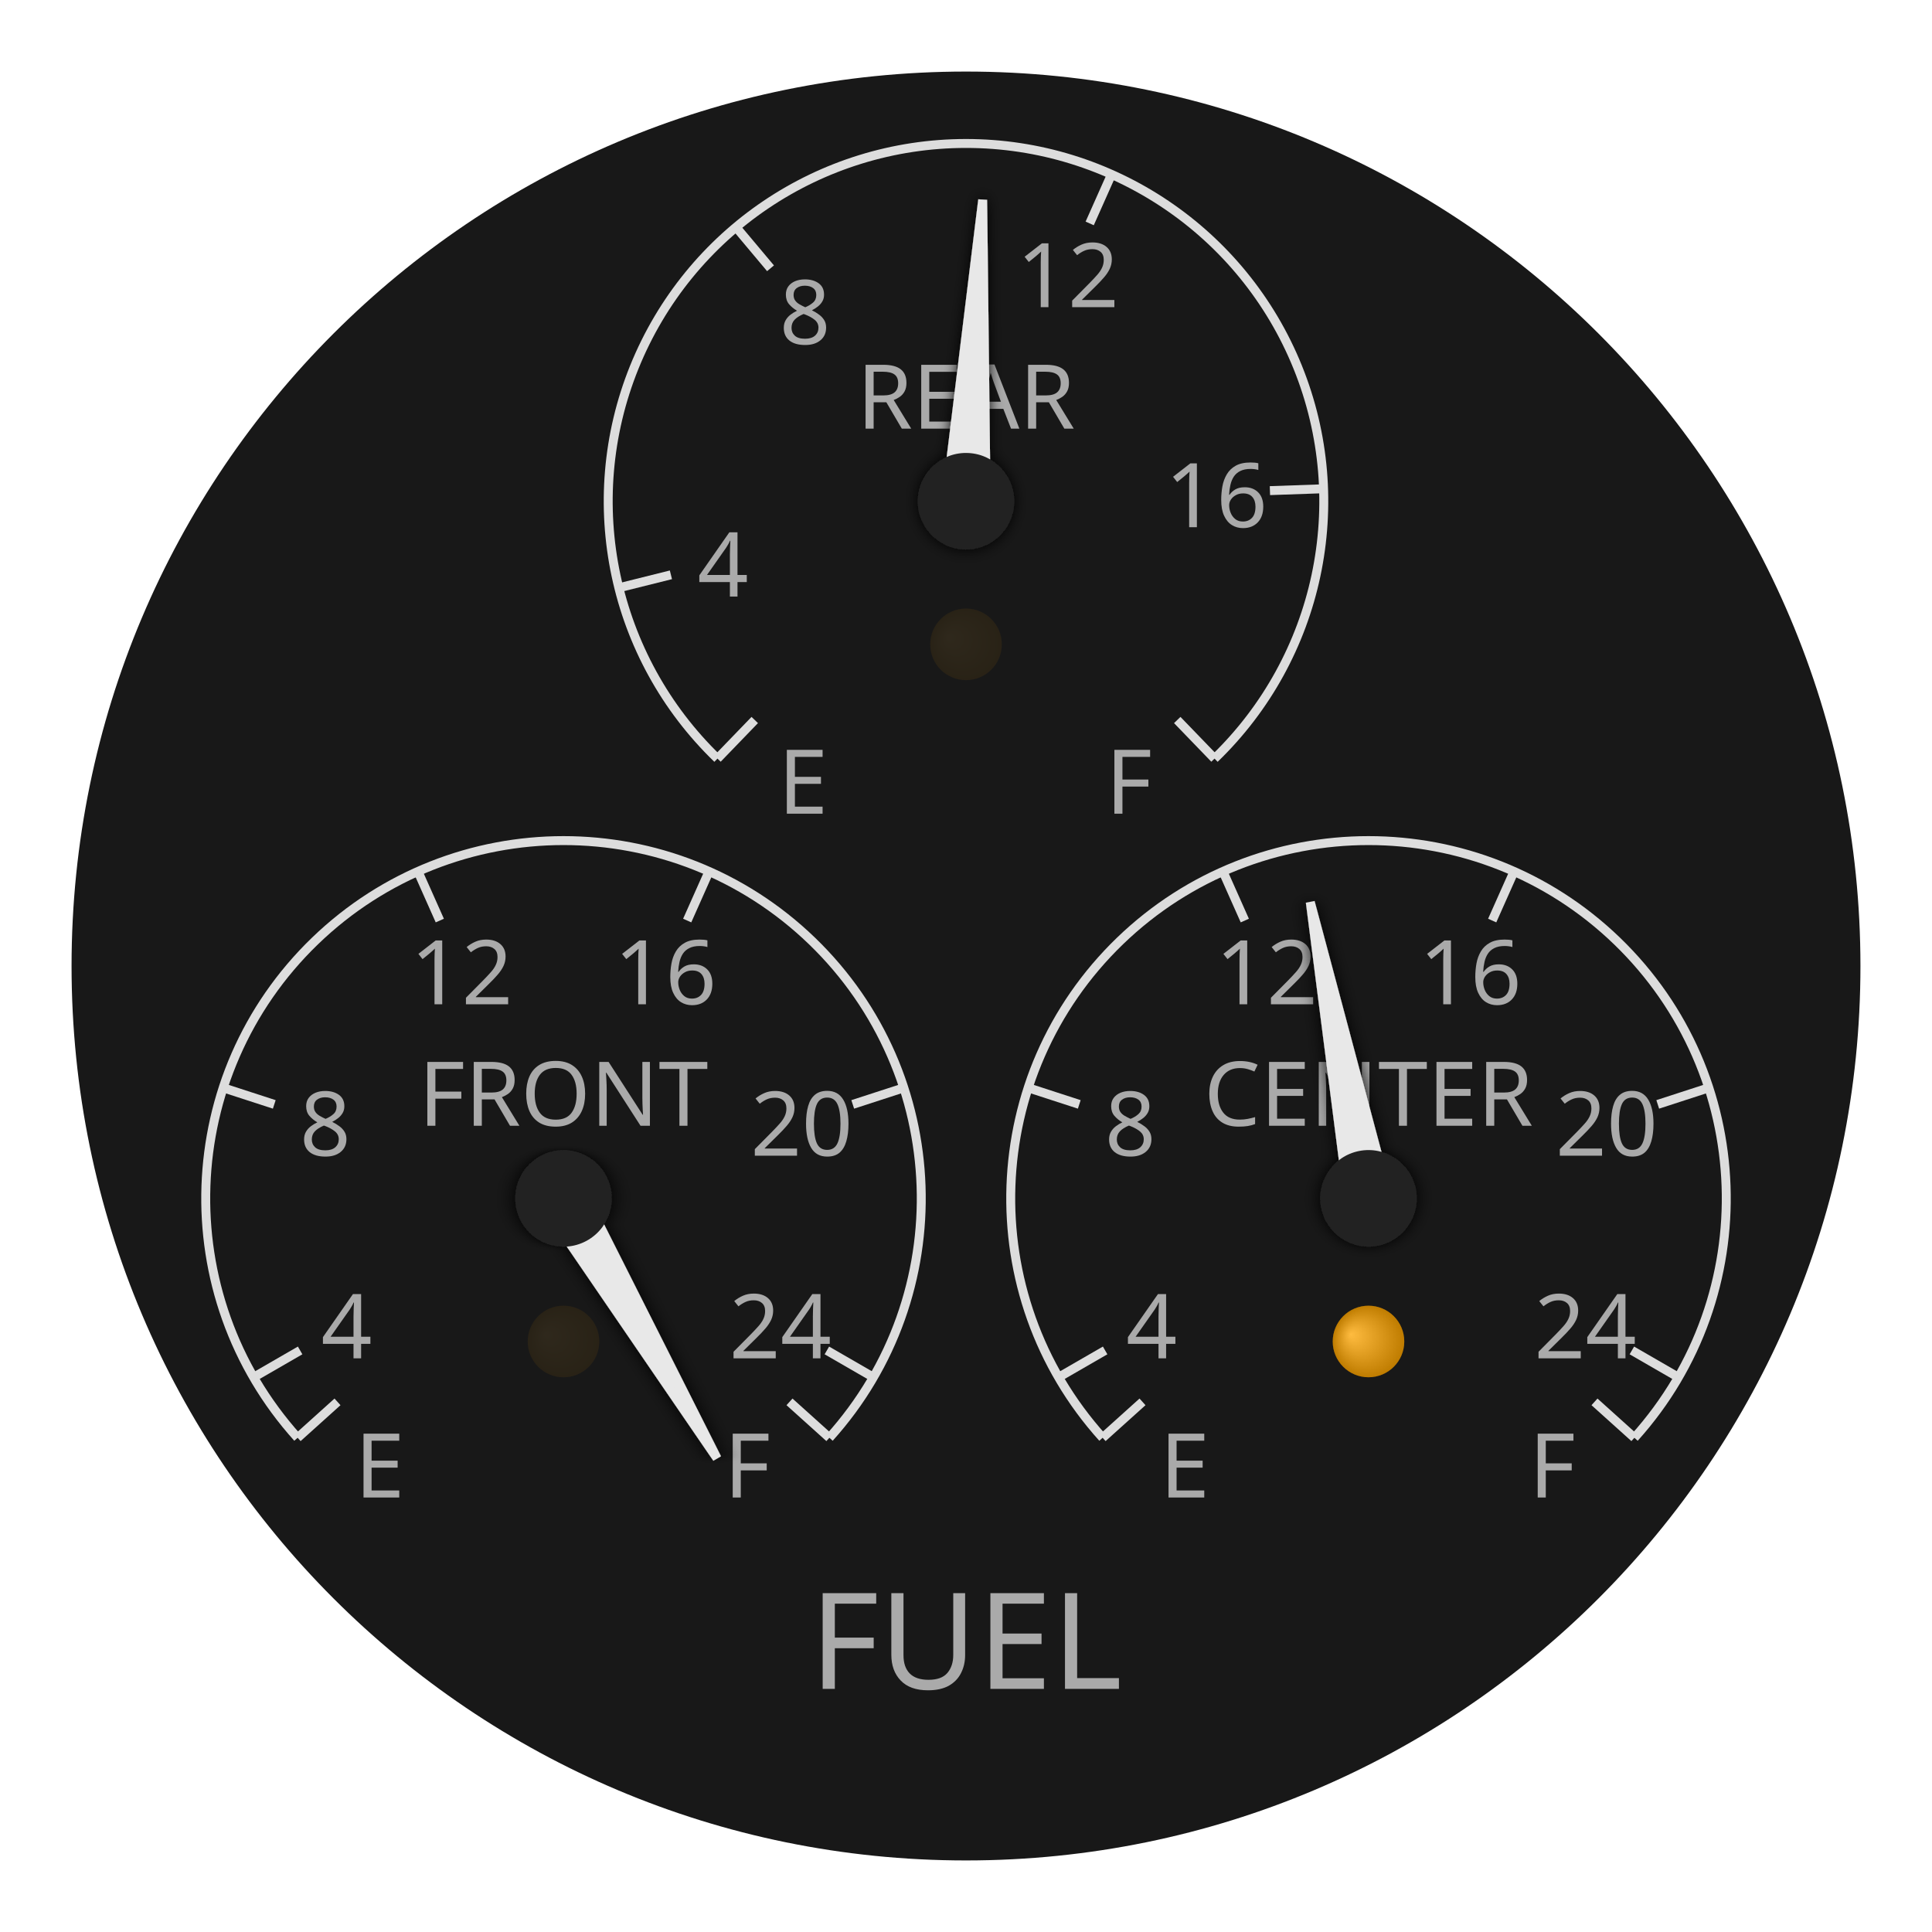
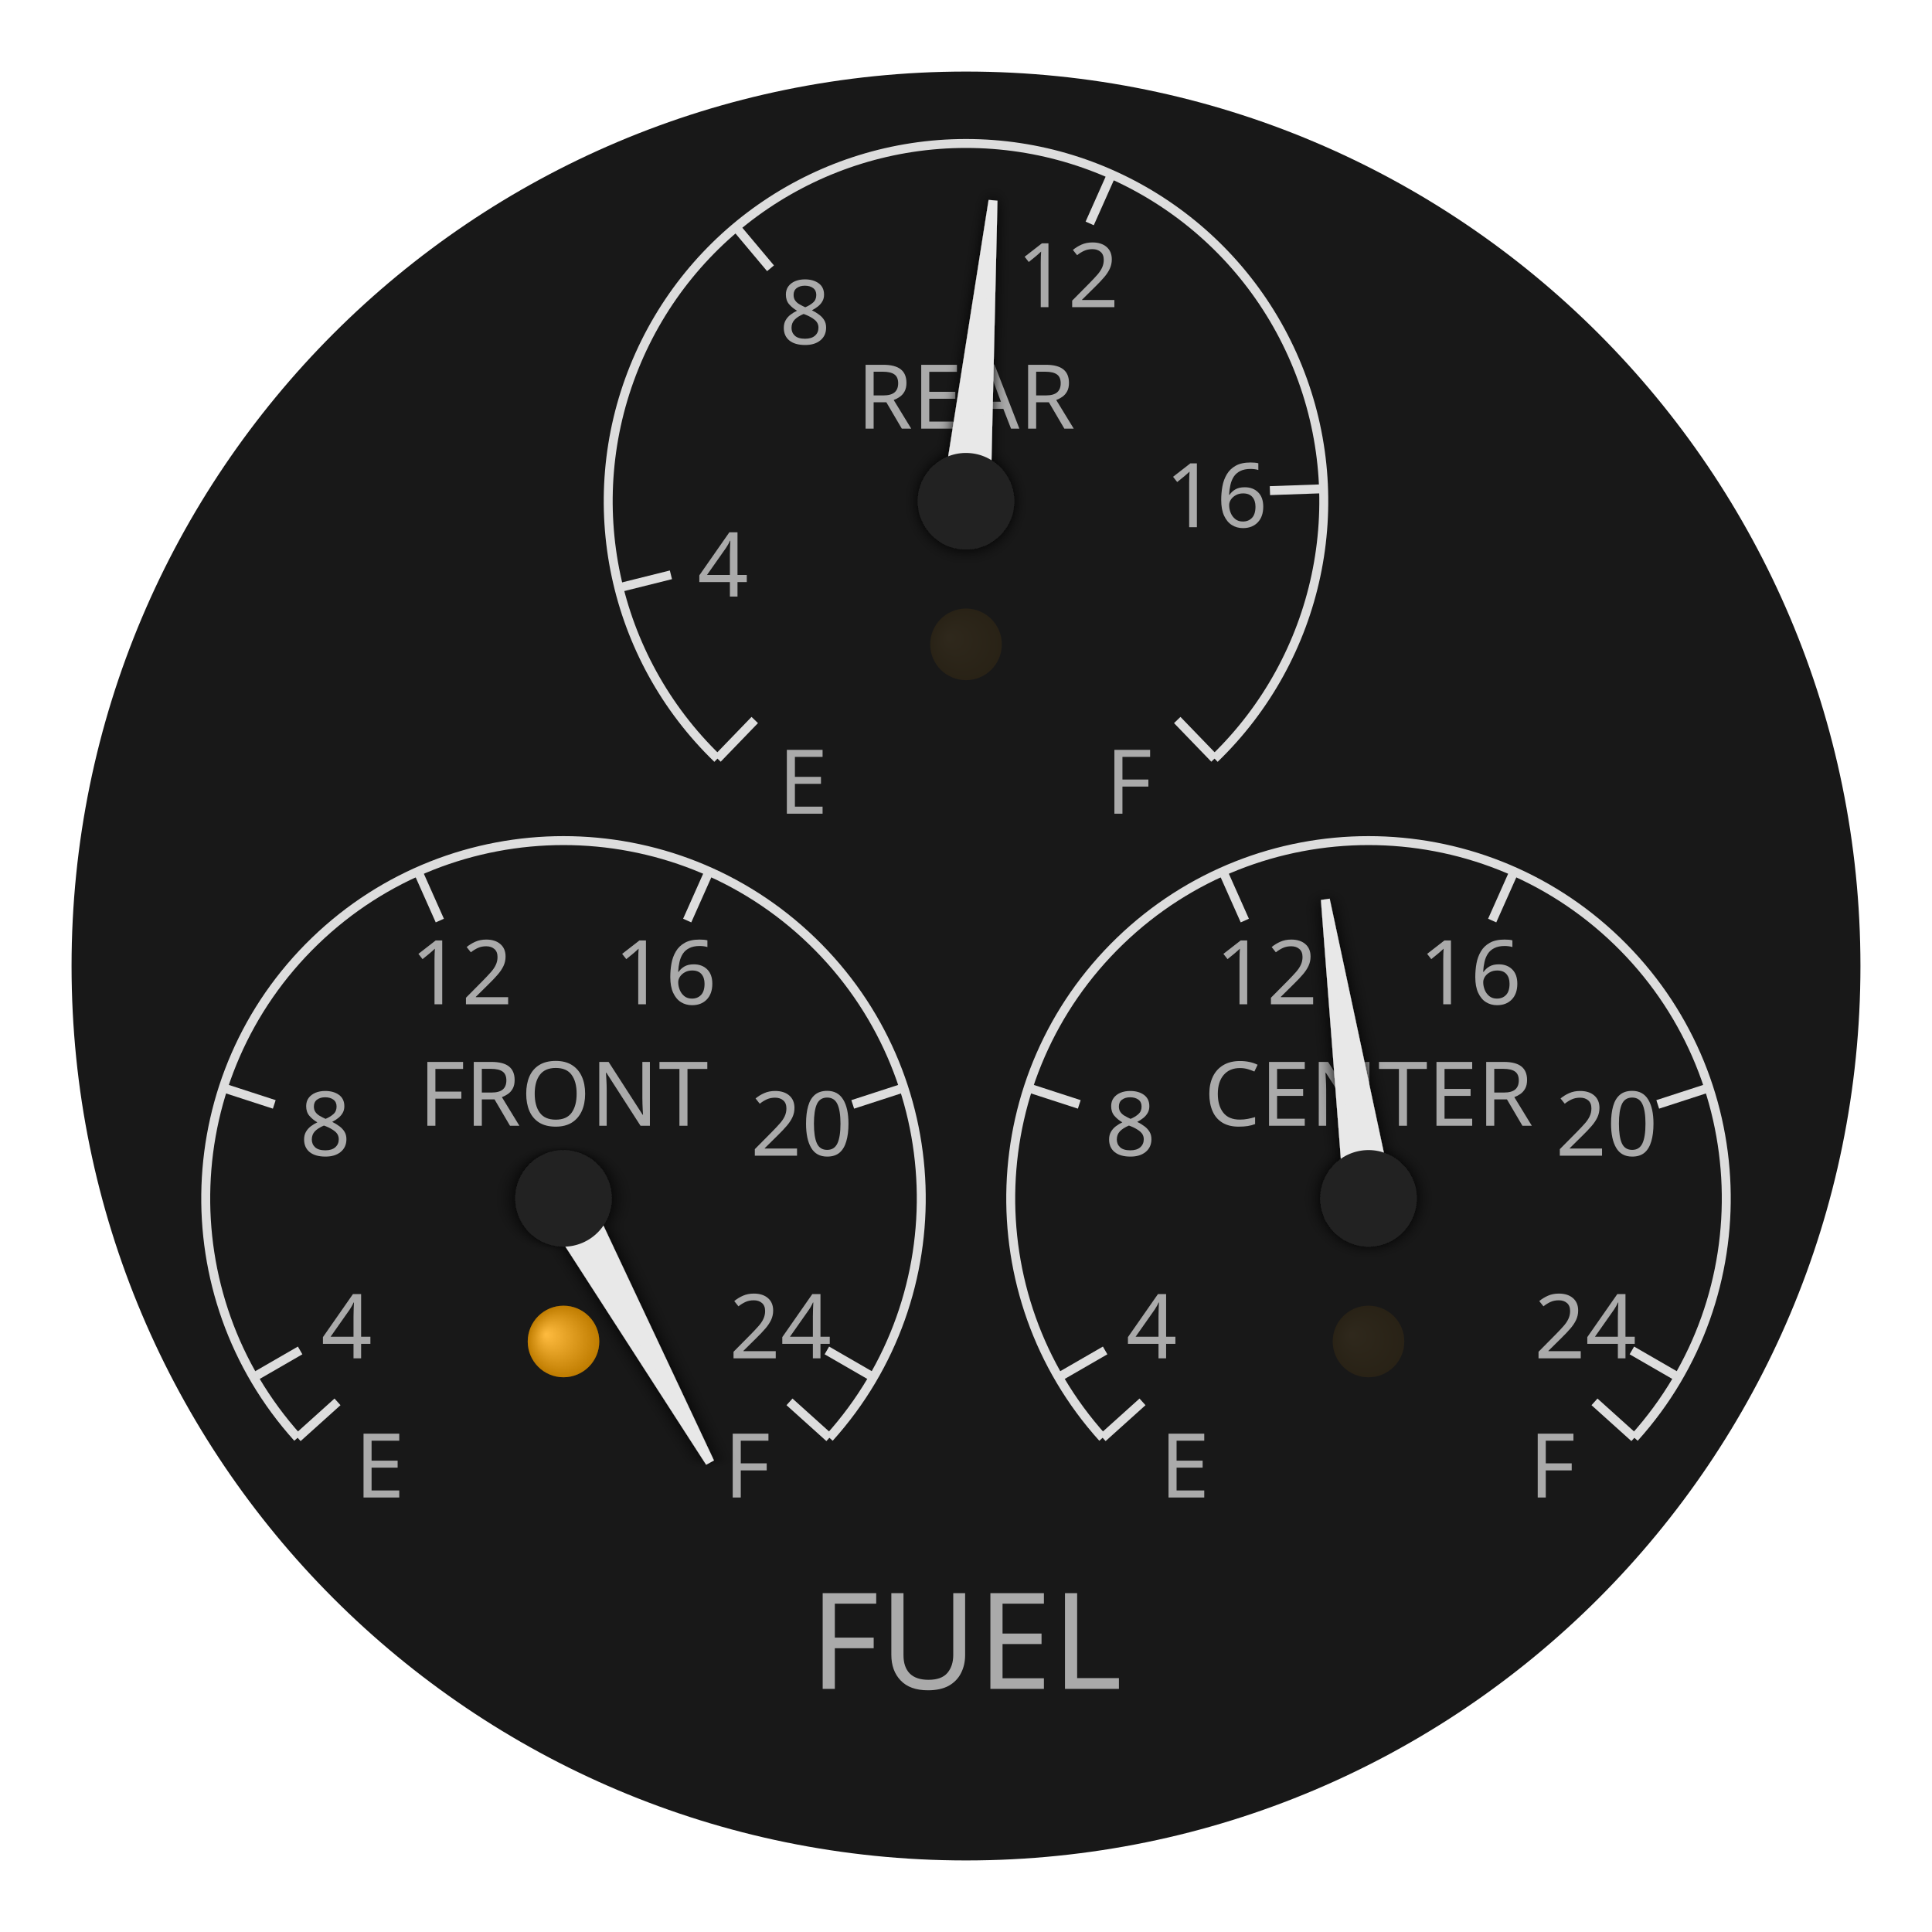
<svg xmlns="http://www.w3.org/2000/svg" width="216" height="216" viewBox="0 0 216 216">
  <defs>
    <style>.will-change-transform { will-change: transform; }
.g3-panel { background-color: black; display: block; margin: 0px auto; stroke: none; fill: none; }
.g3-panel * { vector-effect: non-scaling-stroke; }
.g3-panel text { text-anchor: middle; dominant-baseline: central; font-stretch: condensed; fill: rgb(170, 170, 170); }
.g3-axis-ticks-dot,.g3-axis-ticks-wedge,.g3-axis-sector,.g3-fg-fill { fill: rgb(221, 221, 221); }
.g3-axis-line,.g3-axis-ticks,.g3-fg-stroke { stroke: rgb(221, 221, 221); }
.g3-axis-ticks .g3-axis-ticks-dot,.g3-axis-ticks .g3-axis-ticks-wedge { stroke: none; }
.g3-grid-line line { stroke: rgb(102, 102, 102); }
.g3-grid-hairline { stroke: rgb(51, 51, 51); }
.g3-grid-label text { font-size: 8px; text-anchor: middle; dominant-baseline: central; fill: rgb(153, 153, 153); }
.g3-grid-label rect { stroke: none; fill: black; opacity: 0.5; }
.g3-gauge-face,.g3-bg-fill { fill: rgb(24, 24, 24); }
.g3-bg-stroke { stroke: rgb(24, 24, 24); }
.g3-no-fill { fill: none; }
.g3-no-stroke { stroke: none; }
.g3-highlight-fill { fill: orange; }
.g3-highlight-stroke { stroke: orange; stroke-width: 2; }
.g3-danger-stroke { stroke: red; stroke-width: 2; }
.g3-danger-fill { fill: red; }
.g3-warning-fill { fill: rgb(152, 120, 8); }
.g3-normal-fill { fill: green; }
.g3-cold-fill,.g3-sky-fill { fill: rgb(5, 128, 186); }
.g3-ground-fill { fill: rgb(107, 86, 52); }
.g3-indicate-pointer { fill: rgb(34, 34, 34); -webkit-filter: url("#dropShadow2"); filter: url("#dropShadow2"); }
.g3-pointer-needle { fill: red; }
.g3-pointer-blade { fill: rgb(232, 232, 232); stroke: rgb(232, 232, 232); }
.g3-pointer-luminous { fill: rgb(224, 232, 208); stroke: rgb(208, 216, 192); }
.g3-indicate-sector { fill: green; stroke: none; }
.g3-indicate-sector.g3-indicate-sector-negative { fill: red; }
.g3-gauge-screw { fill: rgb(51, 51, 51); -webkit-filter: url("#dropShadow2"); filter: url("#dropShadow2"); }
.g3-gauge-screw rect { fill: rgb(34, 34, 34); }
.g3-highlight { fill: url("#highlightGradient"); fill-opacity: 0.25; }
svg { font-family: "Gill Sans", "Gill Sans MT", Calibri, sans-serif; background: none; }
.g3-panel { background-color: transparent; fill: none; }</style>
    <radialGradient id="highlightGradient" cx="50%" cy="50%" fx="25%" fy="40%" r="50%">
      <stop stop-color="white" offset="0%">
</stop>
      <stop stop-color="black" offset="100%">
</stop>
    </radialGradient>
    <filter id="dropShadow1" filterUnits="userSpaceOnUse" x="-216" width="432" y="-216" height="432">
      <feDropShadow stdDeviation="1" dx="0" dy="0">
</feDropShadow>
    </filter>
    <filter id="dropShadow2" filterUnits="userSpaceOnUse" x="-216" width="432" y="-216" height="432">
      <feDropShadow stdDeviation="2" dx="0" dy="0">
</feDropShadow>
    </filter>
    <filter id="dropShadow3" filterUnits="userSpaceOnUse" x="-216" width="432" y="-216" height="432">
      <feDropShadow stdDeviation="3" dx="0" dy="0">
</feDropShadow>
    </filter>
    <filter id="gaussianBlur1">
      <feGaussianBlur in="SourceGraphic" stdDeviation="1">
</feGaussianBlur>
    </filter>
    <filter id="gaussianBlur2">
      <feGaussianBlur in="SourceGraphic" stdDeviation="2">
</feGaussianBlur>
    </filter>
    <filter id="gaussianBlur3">
      <feGaussianBlur in="SourceGraphic" stdDeviation="3">
</feGaussianBlur>
    </filter>
  </defs>
  <g class="g3-panel" transform="translate(108, 108) rotate(0) scale(1, 1)">
    <g class="g3-gauge">
      <g>
        <circle r="100" class="g3-gauge-face">
</circle>
        <text x="0" y="75" dx="0" dy="0" font-size="15" class="g3-gauge-label">FUEL</text>
        <g transform="translate(-45, 25.98) rotate(0) scale(0.4, 0.4)">
          <g class="g3-gauge">
            <g>
              <circle r="100" class="g3-gauge-face">
</circle>
              <path d="M-74.314,66.913A100,100,0,1,1,74.314,66.913A100,100,0,1,0,-74.314,66.913Z" class="g3-axis-sector g3-axis-line">
</path>
              <g class="g3-axis-ticks g3-axis-ticks-tick">
                <g transform="rotate(240) translate(0, -100)">
                  <path d="M0,0L0,15">
</path>
                </g>
                <g transform="rotate(288) translate(0, -100)">
                  <path d="M0,0L0,15">
</path>
                </g>
                <g transform="rotate(336) translate(0, -100)">
                  <path d="M0,0L0,15">
</path>
                </g>
                <g transform="rotate(384) translate(0, -100)">
                  <path d="M0,0L0,15">
</path>
                </g>
                <g transform="rotate(432) translate(0, -100)">
                  <path d="M0,0L0,15">
</path>
                </g>
                <g transform="rotate(480) translate(0, -100)">
                  <path d="M0,0L0,15">
</path>
                </g>
              </g>
              <g class="g3-axis-ticks g3-axis-ticks-tick">
                <g transform="rotate(228) translate(0, -100)">
                  <path d="M0,0L0,15">
</path>
                </g>
                <g transform="rotate(492) translate(0, -100)">
                  <path d="M0,0L0,15">
</path>
                </g>
              </g>
              <g class="g3-axis-labels">
                <g>
                  <text font-size="25" transform="rotate(240) translate(0, -70) rotate(-240)">4</text>
                </g>
                <g>
                  <text font-size="25" transform="rotate(288) translate(0, -70) rotate(-288)">8</text>
                </g>
                <g>
                  <text font-size="25" transform="rotate(336) translate(0, -70) rotate(-336)">12</text>
                </g>
                <g>
                  <text font-size="25" transform="rotate(384) translate(0, -70) rotate(-384)">16</text>
                </g>
                <g>
                  <text font-size="25" transform="rotate(432) translate(0, -70) rotate(-432)">20</text>
                </g>
                <g>
                  <text font-size="25" transform="rotate(480) translate(0, -70) rotate(-480)">24</text>
                </g>
              </g>
              <g class="g3-axis-labels">
                <g>
                  <text font-size="25" transform="rotate(214.8) translate(0, -90) rotate(-214.8)">E</text>
                </g>
                <g>
                  <text font-size="25" transform="rotate(505.2) translate(0, -90) rotate(-505.2)">F</text>
                </g>
              </g>
              <text x="0" y="-30" dx="0" dy="0" font-size="25" class="g3-gauge-label">FRONT</text>
              <g transform="translate(0, 40) rotate(0) scale(0.1, 0.1)">
                <g class="g3-gauge">
                  <g>
-                     <g class="g3-indicate-style" style="opacity: 0.1;">
+                     <g class="g3-indicate-style" style="opacity: 1;">
                      <circle r="100" class="g3-gauge-face" style="fill: orange">
</circle>
                      <circle r="100" class="g3-gauge-face g3-highlight">
</circle>
                    </g>
                  </g>
                </g>
              </g>
-               <g class="g3-indicate-pointer" transform="rotate(509.432)">
+               <g class="g3-indicate-pointer" transform="rotate(510.9856)">
                <g transform="translate(0, 0) rotate(0) scale(5.625, -5.625)">
                  <path d="M 0,15 L 1,0 l -2,0 z" class="g3-pointer-blade">
</path>
                  <circle r="2.4" class="g3-pointer-hub">
</circle>
                </g>
              </g>
            </g>
          </g>
        </g>
        <g transform="translate(45, 25.98) rotate(0) scale(0.4, 0.4)">
          <g class="g3-gauge">
            <g>
              <circle r="100" class="g3-gauge-face">
</circle>
              <path d="M-74.314,66.913A100,100,0,1,1,74.314,66.913A100,100,0,1,0,-74.314,66.913Z" class="g3-axis-sector g3-axis-line">
</path>
              <g class="g3-axis-ticks g3-axis-ticks-tick">
                <g transform="rotate(240) translate(0, -100)">
                  <path d="M0,0L0,15">
</path>
                </g>
                <g transform="rotate(288) translate(0, -100)">
                  <path d="M0,0L0,15">
</path>
                </g>
                <g transform="rotate(336) translate(0, -100)">
                  <path d="M0,0L0,15">
</path>
                </g>
                <g transform="rotate(384) translate(0, -100)">
                  <path d="M0,0L0,15">
</path>
                </g>
                <g transform="rotate(432) translate(0, -100)">
                  <path d="M0,0L0,15">
</path>
                </g>
                <g transform="rotate(480) translate(0, -100)">
                  <path d="M0,0L0,15">
</path>
                </g>
              </g>
              <g class="g3-axis-ticks g3-axis-ticks-tick">
                <g transform="rotate(228) translate(0, -100)">
                  <path d="M0,0L0,15">
</path>
                </g>
                <g transform="rotate(492) translate(0, -100)">
                  <path d="M0,0L0,15">
</path>
                </g>
              </g>
              <g class="g3-axis-labels">
                <g>
                  <text font-size="25" transform="rotate(240) translate(0, -70) rotate(-240)">4</text>
                </g>
                <g>
                  <text font-size="25" transform="rotate(288) translate(0, -70) rotate(-288)">8</text>
                </g>
                <g>
                  <text font-size="25" transform="rotate(336) translate(0, -70) rotate(-336)">12</text>
                </g>
                <g>
                  <text font-size="25" transform="rotate(384) translate(0, -70) rotate(-384)">16</text>
                </g>
                <g>
                  <text font-size="25" transform="rotate(432) translate(0, -70) rotate(-432)">20</text>
                </g>
                <g>
                  <text font-size="25" transform="rotate(480) translate(0, -70) rotate(-480)">24</text>
                </g>
              </g>
              <g class="g3-axis-labels">
                <g>
                  <text font-size="25" transform="rotate(214.8) translate(0, -90) rotate(-214.8)">E</text>
                </g>
                <g>
                  <text font-size="25" transform="rotate(505.2) translate(0, -90) rotate(-505.2)">F</text>
                </g>
              </g>
              <text x="0" y="-30" dx="0" dy="0" font-size="25" class="g3-gauge-label">CENTER</text>
              <g transform="translate(0, 40) rotate(0) scale(0.1, 0.1)">
                <g class="g3-gauge">
                  <g>
-                     <g class="g3-indicate-style" style="opacity: 1;">
+                     <g class="g3-indicate-style" style="opacity: 0.1;">
                      <circle r="100" class="g3-gauge-face" style="fill: orange">
</circle>
                      <circle r="100" class="g3-gauge-face g3-highlight">
</circle>
                    </g>
                  </g>
                </g>
              </g>
-               <g class="g3-indicate-pointer" transform="rotate(348.8826)">
+               <g class="g3-indicate-pointer" transform="rotate(351.78)">
                <g transform="translate(0, 0) rotate(0) scale(5.625, -5.625)">
                  <path d="M 0,15 L 1,0 l -2,0 z" class="g3-pointer-blade">
</path>
                  <circle r="2.4" class="g3-pointer-hub">
</circle>
                </g>
              </g>
            </g>
          </g>
        </g>
        <g transform="translate(0, -51.96) rotate(0) scale(0.4, 0.4)">
          <g class="g3-gauge">
            <g>
              <circle r="100" class="g3-gauge-face">
</circle>
              <path d="M-69.466,71.934A100,100,0,1,1,69.466,71.934A100,100,0,1,0,-69.466,71.934Z" class="g3-axis-sector g3-axis-line">
</path>
              <g class="g3-axis-ticks g3-axis-ticks-tick">
                <g transform="rotate(256) translate(0, -100)">
                  <path d="M0,0L0,15">
</path>
                </g>
                <g transform="rotate(320) translate(0, -100)">
                  <path d="M0,0L0,15">
</path>
                </g>
                <g transform="rotate(384) translate(0, -100)">
                  <path d="M0,0L0,15">
</path>
                </g>
                <g transform="rotate(448) translate(0, -100)">
                  <path d="M0,0L0,15">
</path>
                </g>
              </g>
              <g class="g3-axis-ticks g3-axis-ticks-tick">
                <g transform="rotate(224) translate(0, -100)">
                  <path d="M0,0L0,15">
</path>
                </g>
                <g transform="rotate(496) translate(0, -100)">
                  <path d="M0,0L0,15">
</path>
                </g>
              </g>
              <g class="g3-axis-labels">
                <g>
                  <text font-size="25" transform="rotate(256) translate(0, -70) rotate(-256)">4</text>
                </g>
                <g>
                  <text font-size="25" transform="rotate(320) translate(0, -70) rotate(-320)">8</text>
                </g>
                <g>
                  <text font-size="25" transform="rotate(384) translate(0, -70) rotate(-384)">12</text>
                </g>
                <g>
                  <text font-size="25" transform="rotate(448) translate(0, -70) rotate(-448)">16</text>
                </g>
              </g>
              <g class="g3-axis-labels">
                <g>
                  <text font-size="25" transform="rotate(210.4) translate(0, -90) rotate(-210.4)">E</text>
                </g>
                <g>
                  <text font-size="25" transform="rotate(509.6) translate(0, -90) rotate(-509.6)">F</text>
                </g>
              </g>
              <text x="0" y="-30" dx="0" dy="0" font-size="25" class="g3-gauge-label">REAR</text>
              <g transform="translate(0, 40) rotate(0) scale(0.1, 0.1)">
                <g class="g3-gauge">
                  <g>
                    <g class="g3-indicate-style" style="opacity: 0.1;">
                      <circle r="100" class="g3-gauge-face" style="fill: orange">
</circle>
                      <circle r="100" class="g3-gauge-face g3-highlight">
</circle>
                    </g>
                  </g>
                </g>
              </g>
-               <g class="g3-indicate-pointer" transform="rotate(363.1679)">
+               <g class="g3-indicate-pointer" transform="rotate(365.1337)">
                <g transform="translate(0, 0) rotate(0) scale(5.625, -5.625)">
                  <path d="M 0,15 L 1,0 l -2,0 z" class="g3-pointer-blade">
</path>
                  <circle r="2.4" class="g3-pointer-hub">
</circle>
                </g>
              </g>
            </g>
          </g>
        </g>
      </g>
    </g>
  </g>
</svg>
